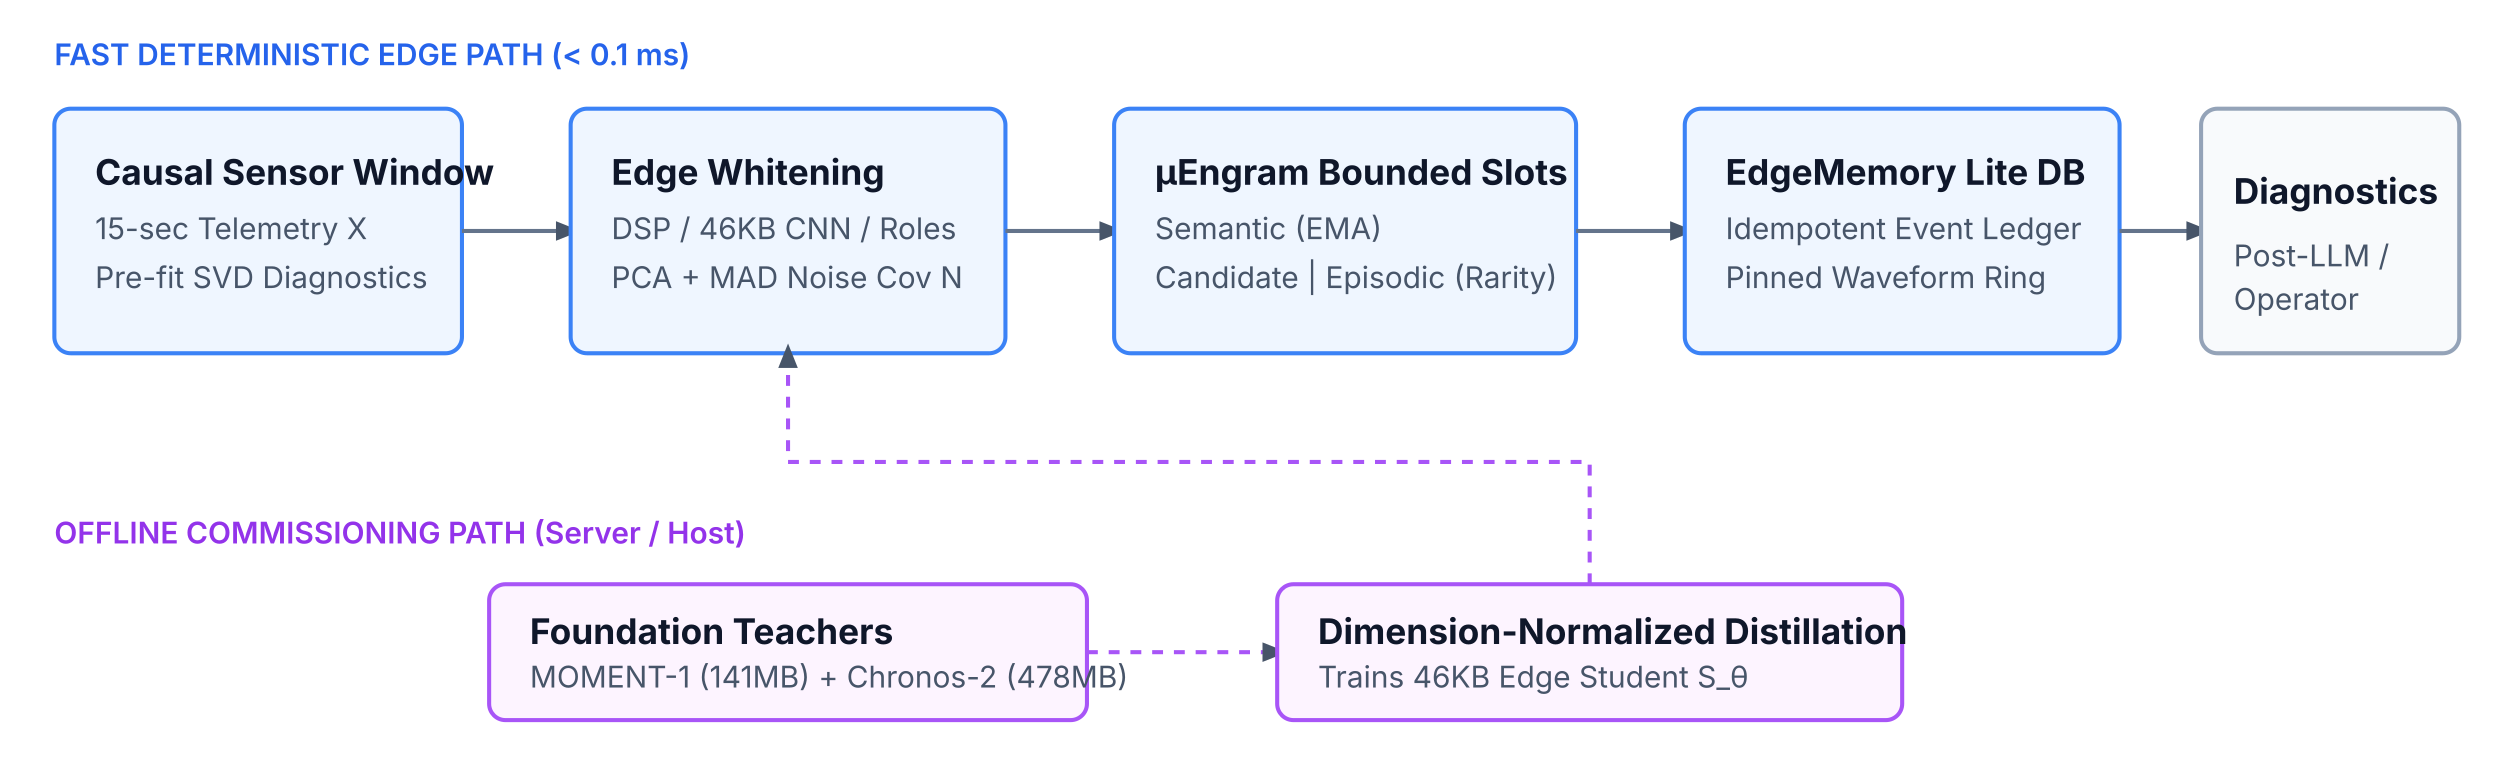
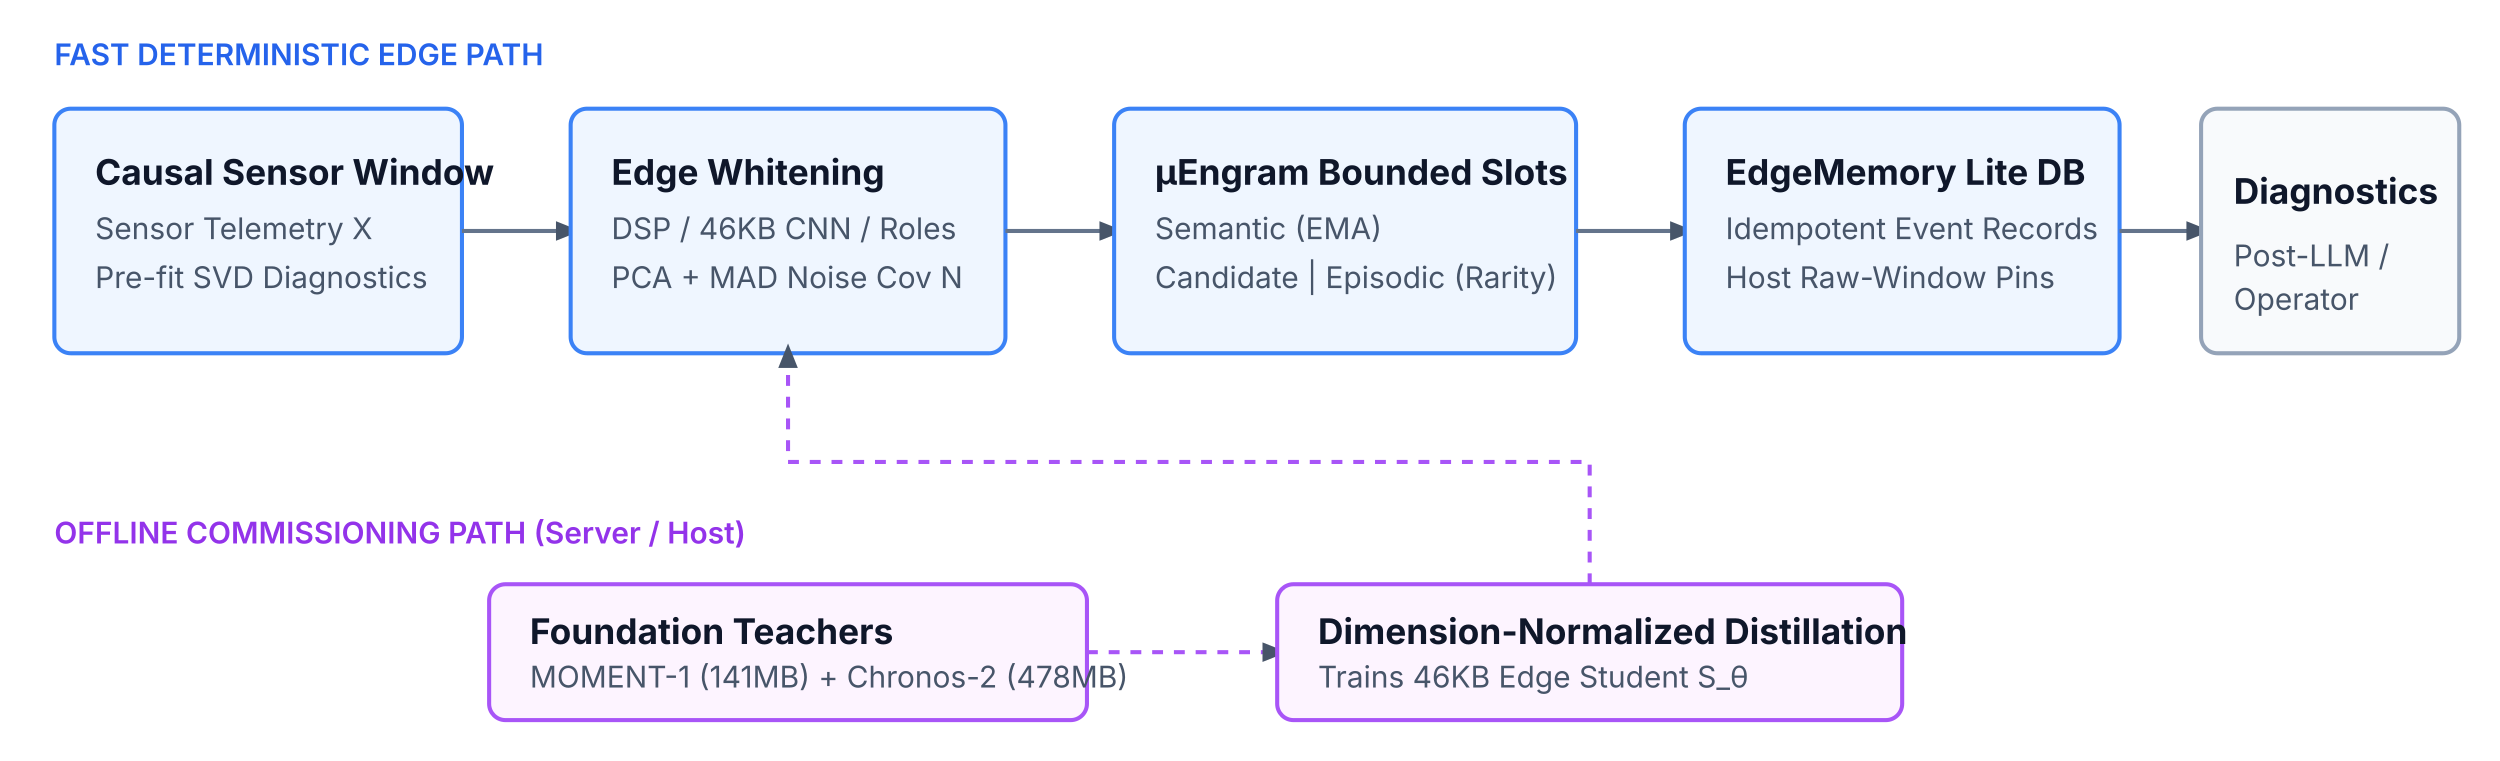
<svg xmlns="http://www.w3.org/2000/svg" viewBox="0 0 920 280" width="100%" height="100%">
  <defs>
    <marker id="arrow" viewBox="0 0 10 10" refX="6" refY="5" markerWidth="6" markerHeight="6" orient="auto-start-reverse">
      <path d="M 0 1 L 10 5 L 0 9 z" fill="#475569" />
    </marker>
    <style>
      .box { fill: #f8fafc; stroke: #94a3b8; stroke-width: 1.5; rx: 6px; }
      .box-fast { fill: #eff6ff; stroke: #3b82f6; stroke-width: 1.5; rx: 6px; }
      .box-offline { fill: #fdf4ff; stroke: #a855f7; stroke-width: 1.5; rx: 6px; }
      .title { font-family: Inter, system-ui, sans-serif; font-size: 13px; font-weight: 700; fill: #0f172a; }
      .sub { font-family: Inter, system-ui, sans-serif; font-size: 11px; fill: #475569; }
      .path-lbl { font-family: Inter, system-ui, sans-serif; font-size: 11px; font-weight: 600; fill: #2563eb; }
      .line { stroke: #64748b; stroke-width: 1.5; fill: none; marker-end: url(#arrow); }
      .line-dashed { stroke: #a855f7; stroke-width: 1.5; stroke-dasharray: 4,4; fill: none; marker-end: url(#arrow); }
    </style>
  </defs>
-   <text x="20" y="24" class="path-lbl">FAST DETERMINISTIC EDGE PATH (&lt; 0.1 ms)</text>
+   <text x="20" y="24" class="path-lbl">FAST DETERMINISTIC EDGE PATH</text>
  <text x="20" y="200" class="path-lbl" style="fill: #9333ea;">OFFLINE COMMISSIONING PATH (Server / Host)</text>
  <rect x="20" y="40" width="150" height="90" class="box-fast" />
  <text x="35" y="68" class="title">Causal Sensor Window</text>
-   <text x="35" y="88" class="sub">15-sec Telemetry X</text>
+   <text x="35" y="88" class="sub">Sensor Telemetry X</text>
  <text x="35" y="106" class="sub">Pre-fit SVD Diagnostics</text>
  <path d="M 170 85 L 210 85" class="line" />
  <rect x="210" y="40" width="160" height="90" class="box-fast" />
  <text x="225" y="68" class="title">Edge Whitening</text>
  <text x="225" y="88" class="sub">DSP / 46KB CNN / Roles</text>
  <text x="225" y="106" class="sub">PCA + MAD Noise Cov N</text>
  <path d="M 370 85 L 410 85" class="line" />
  <rect x="410" y="40" width="170" height="90" class="box-fast" />
  <text x="425" y="68" class="title">μEngram Bounded Slots</text>
  <text x="425" y="88" class="sub">Semantic (EMA)</text>
  <text x="425" y="106" class="sub">Candidate | Episodic (Rarity)</text>
  <path d="M 580 85 L 620 85" class="line" />
  <rect x="620" y="40" width="160" height="90" class="box-fast" />
  <text x="635" y="68" class="title">EdgeMemory Lite DB</text>
-   <text x="635" y="88" class="sub">Idempotent Event Ledger</text>
-   <text x="635" y="106" class="sub">Pinned Waveform Ring</text>
+   <text x="635" y="88" class="sub">Idempotent Event Records</text>
+   <text x="635" y="106" class="sub">Host Raw-Window Pins</text>
  <path d="M 780 85 L 810 85" class="line" />
  <rect x="810" y="40" width="95" height="90" class="box" />
  <text x="822" y="75" class="title">Diagnostics</text>
  <text x="822" y="98" class="sub">Post-LLM /</text>
  <text x="822" y="114" class="sub">Operator</text>
  <rect x="180" y="215" width="220" height="50" class="box-offline" />
  <text x="195" y="237" class="title">Foundation Teachers</text>
  <text x="195" y="253" class="sub">MOMENT-1 (141MB) + Chronos-2 (478MB)</text>
  <path d="M 400 240 L 470 240" class="line-dashed" />
  <rect x="470" y="215" width="230" height="50" class="box-offline" />
  <text x="485" y="237" class="title">Dimension-Normalized Distillation</text>
  <text x="485" y="253" class="sub">Trains 46KB Edge Student S_θ</text>
  <path d="M 585 215 L 585 170 L 290 170 L 290 130" class="line-dashed" />
</svg>
